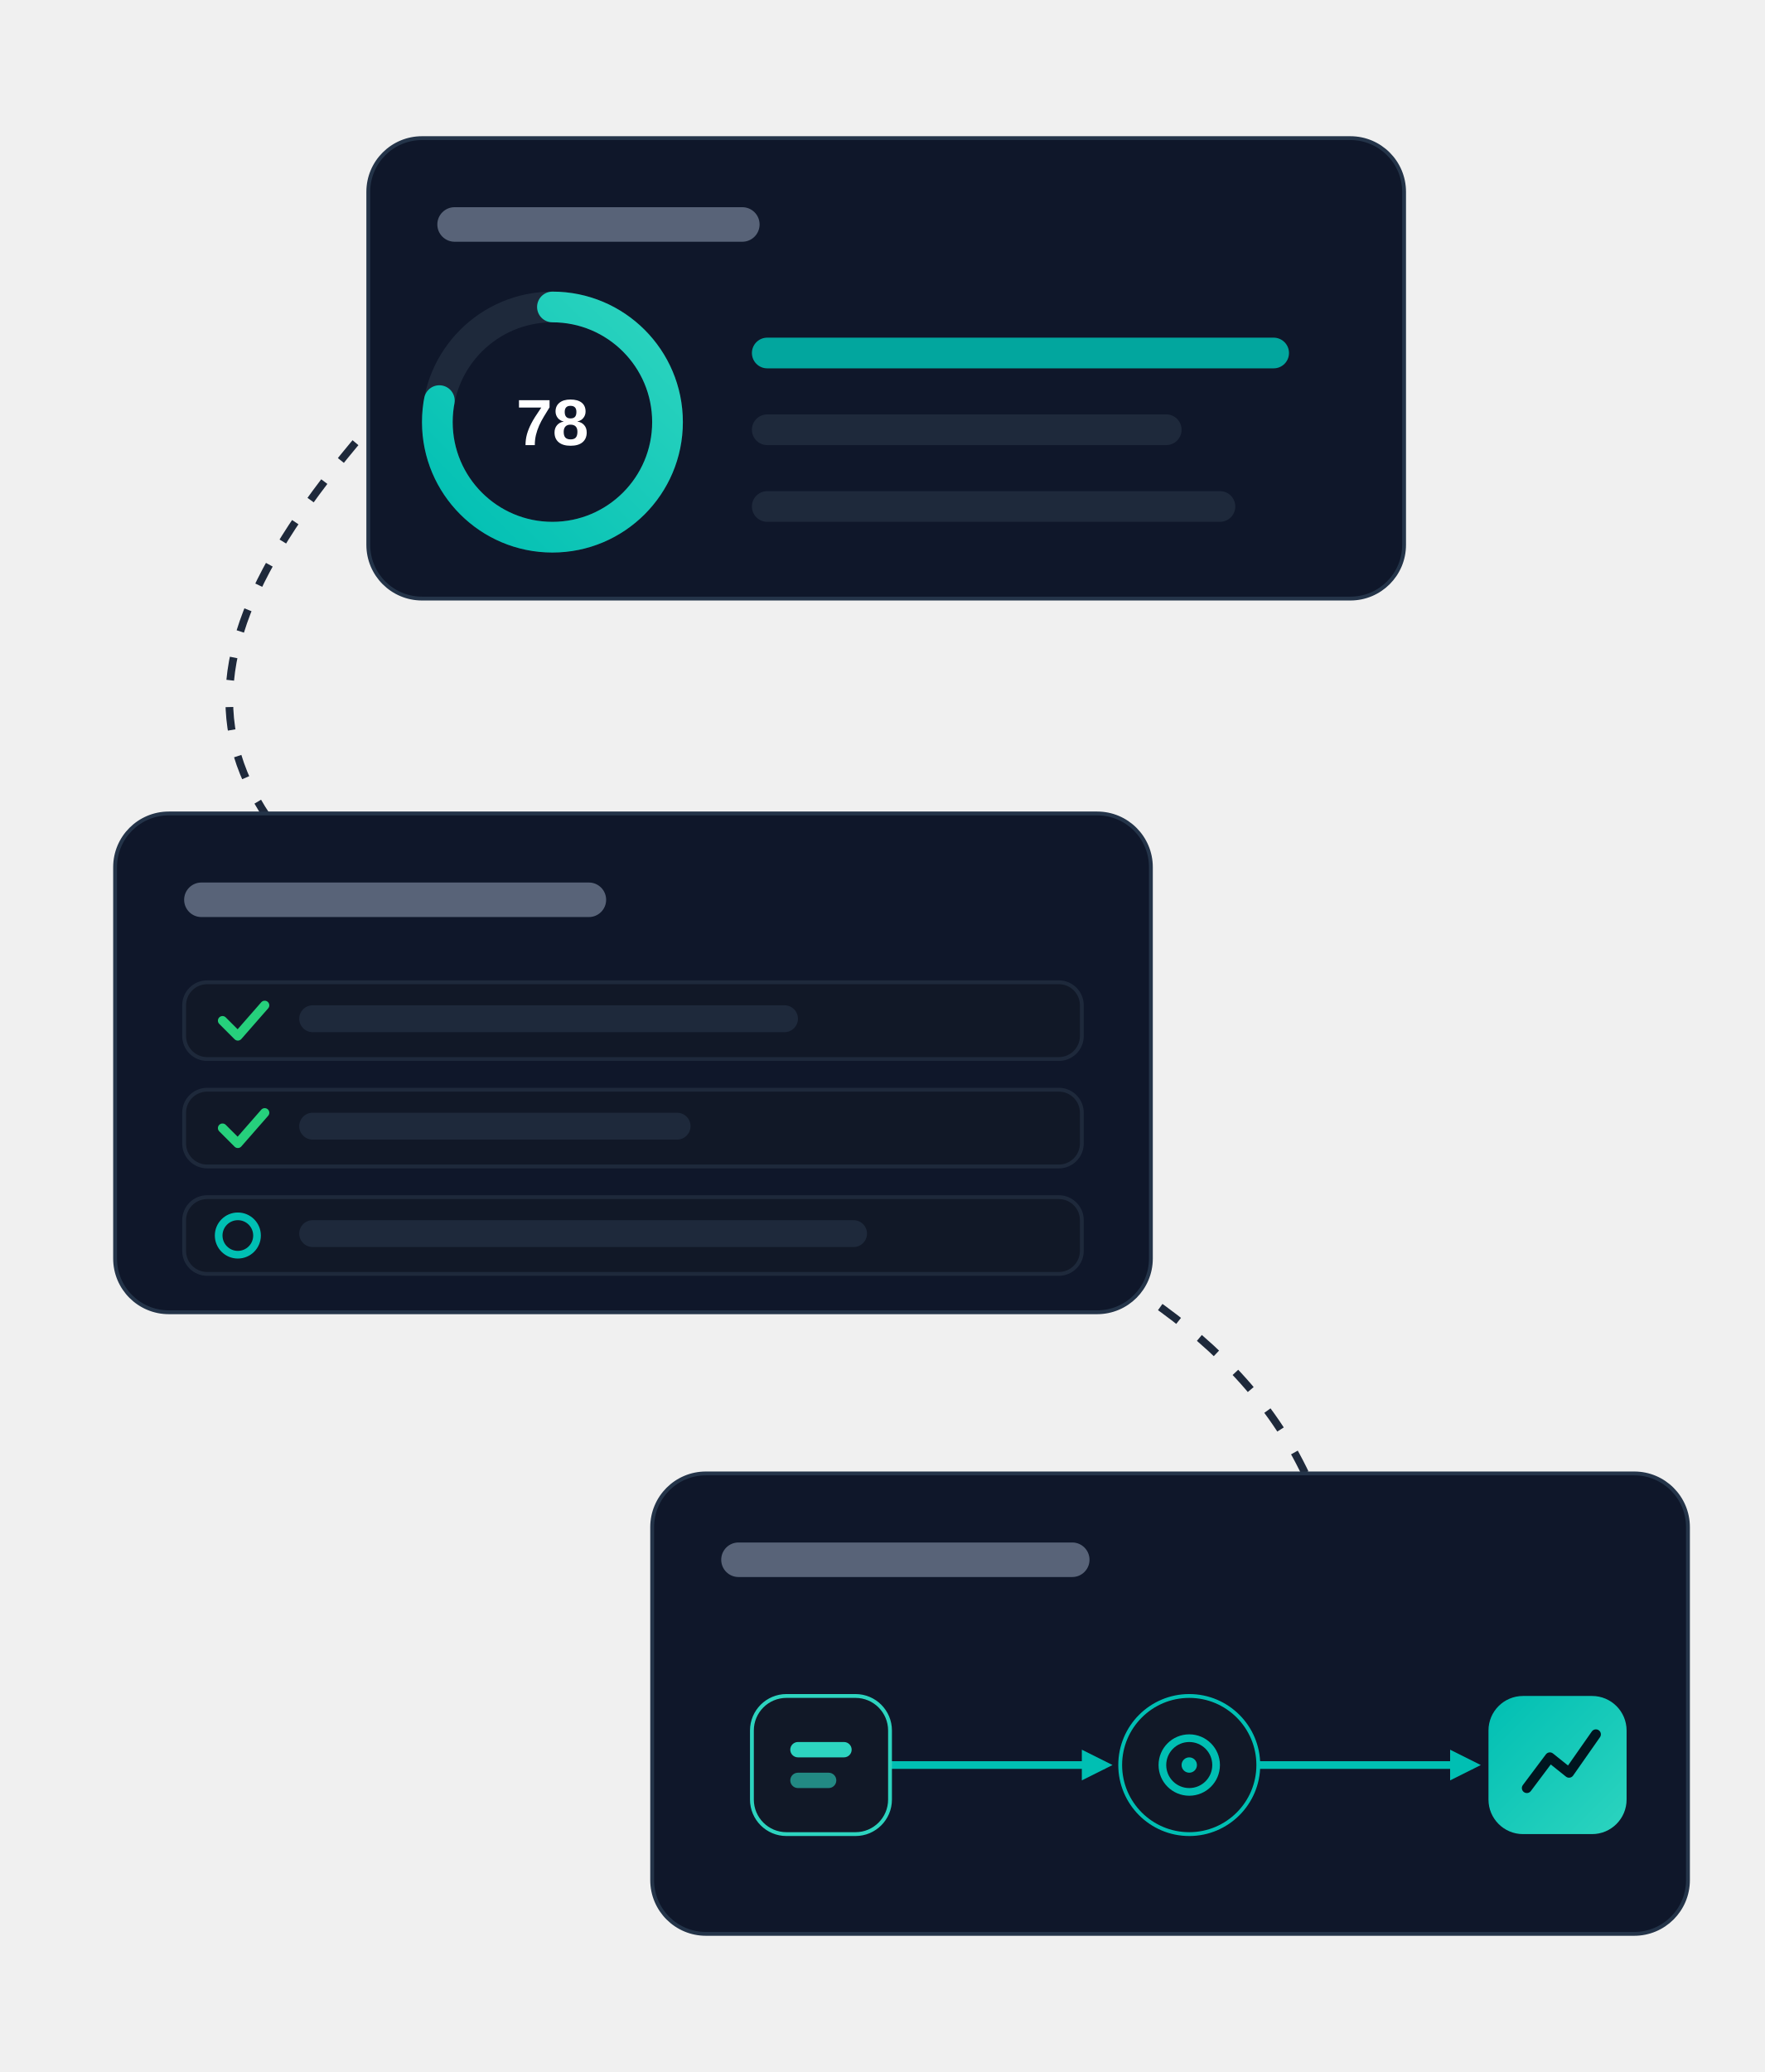
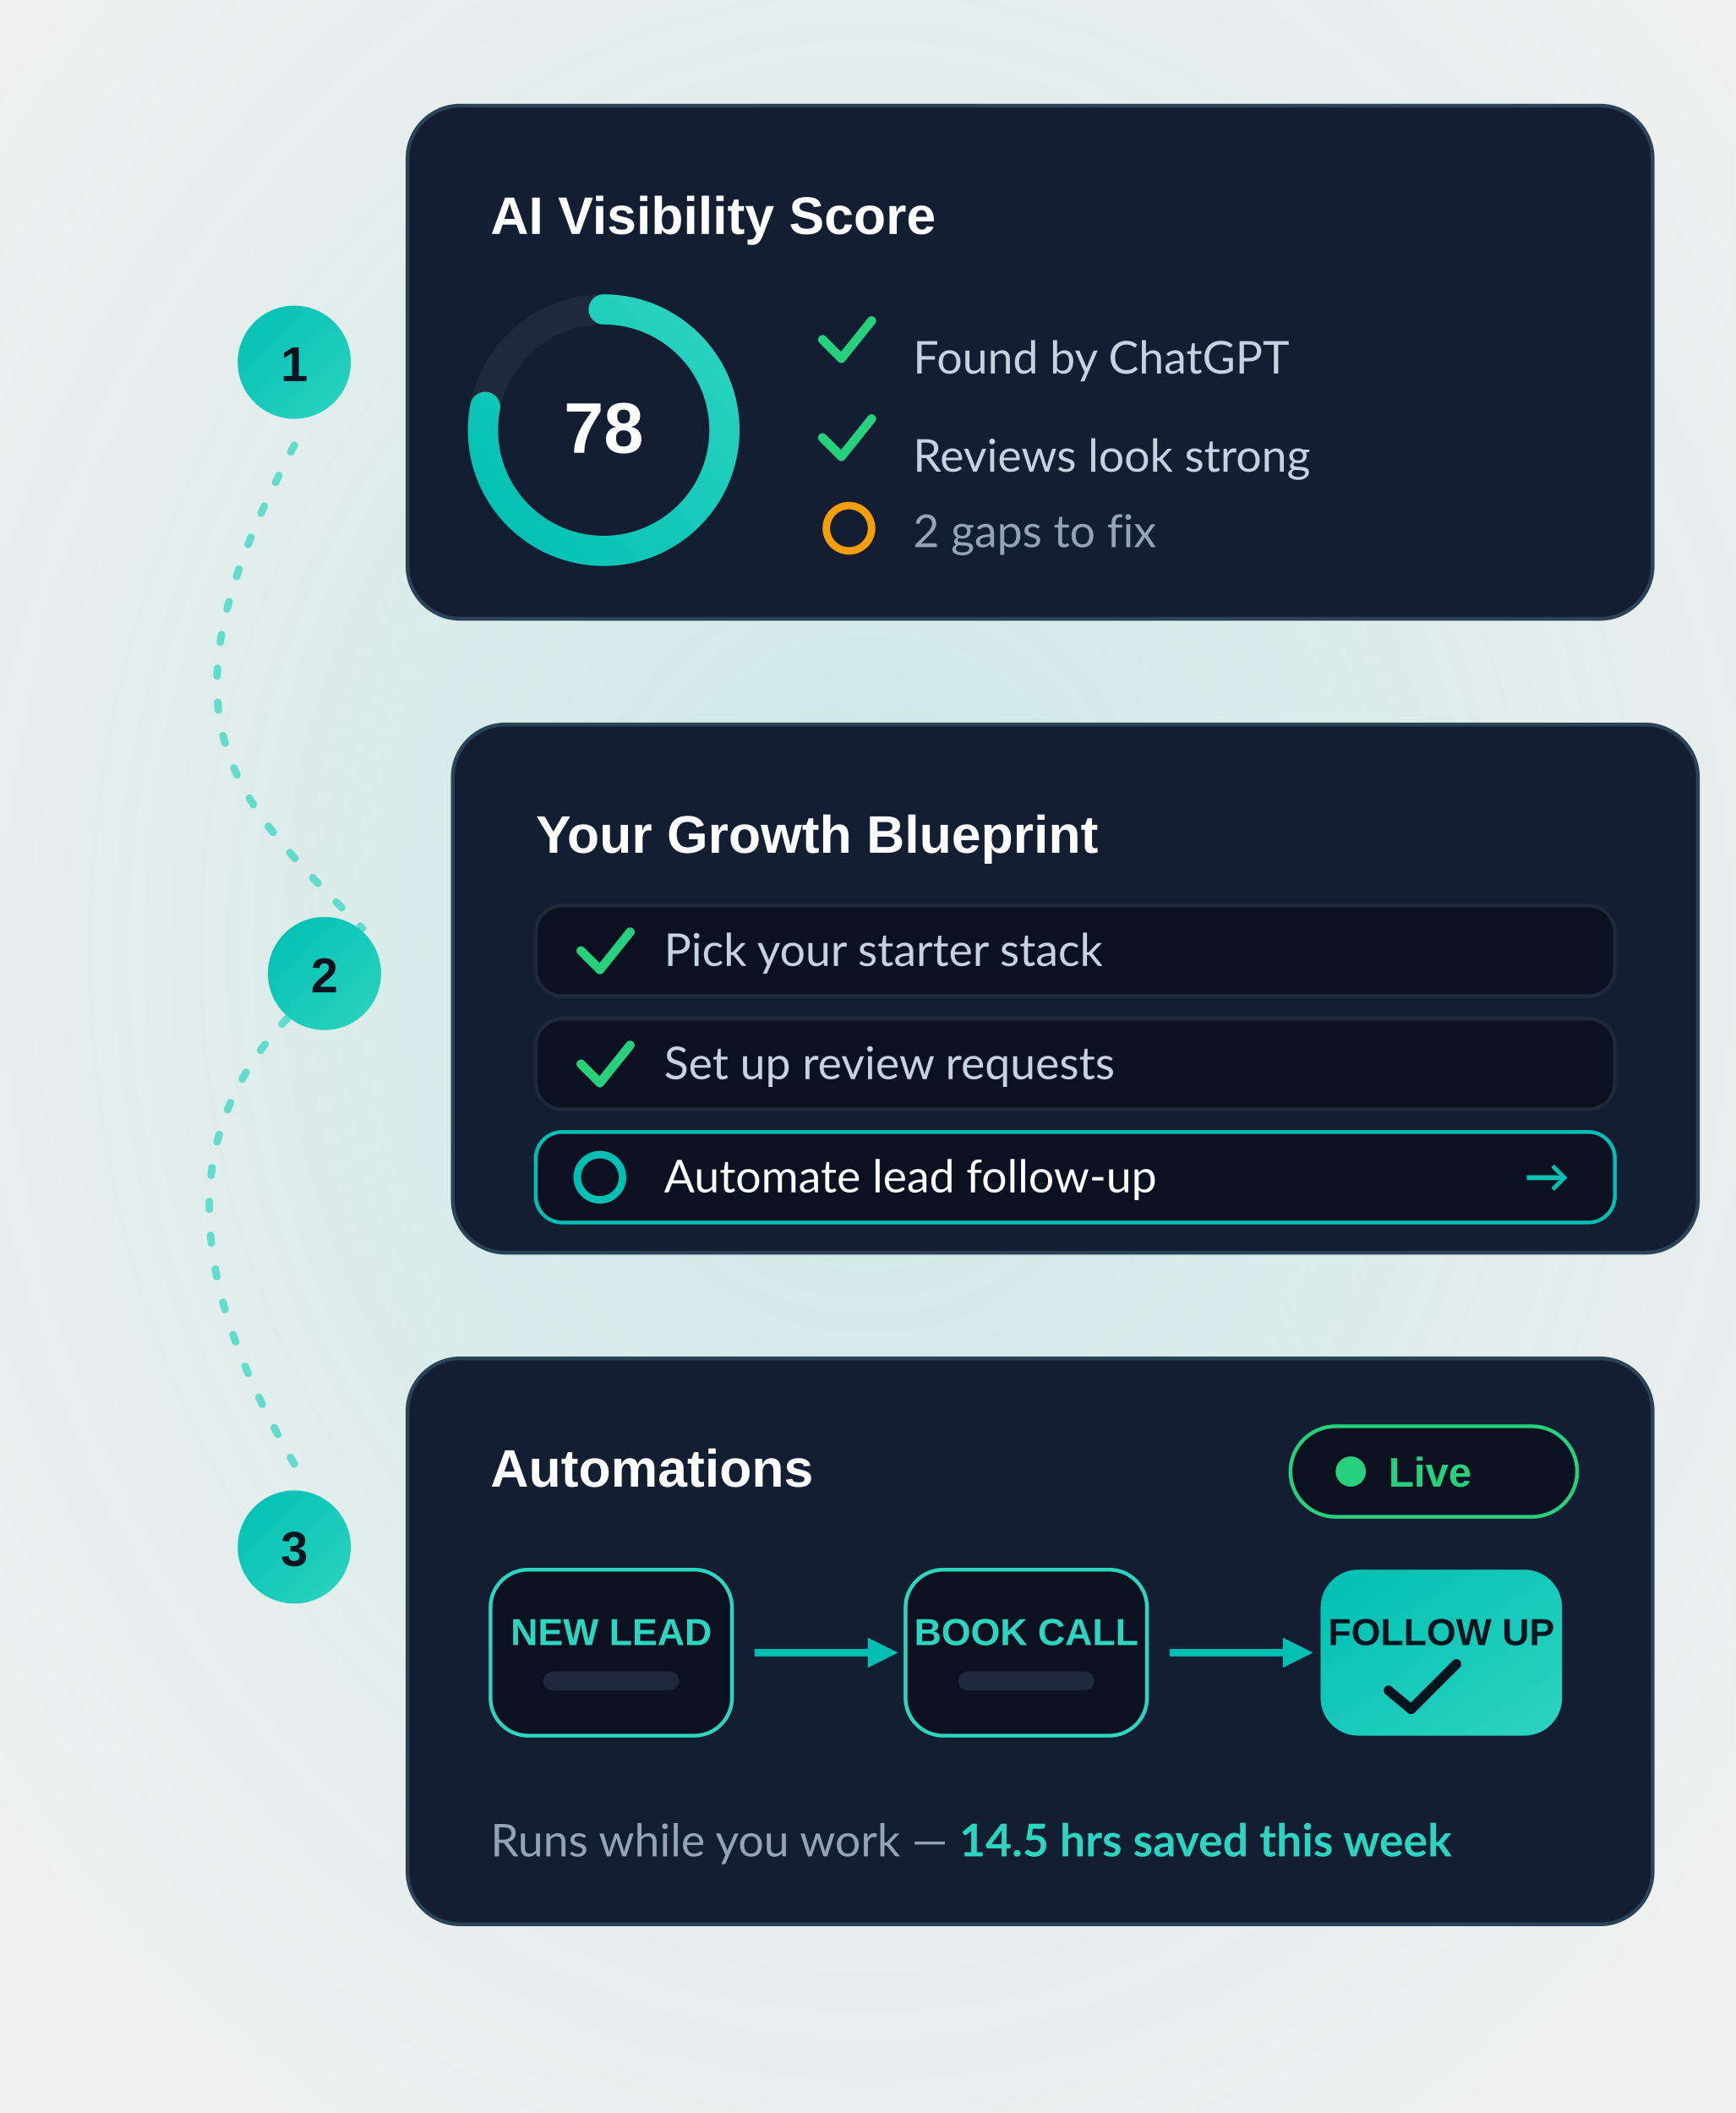
- <svg xmlns="http://www.w3.org/2000/svg" viewBox="0 0 460 540" font-family="Montserrat, 'Segoe UI', Arial, sans-serif" role="img" aria-label="From assessment to automation — how StackFlow works">
+ <svg xmlns="http://www.w3.org/2000/svg" viewBox="0 0 460 560" font-family="Montserrat, 'Segoe UI', Arial, sans-serif" role="img" aria-label="The StackFlow path: check your AI Visibility Score, follow your blueprint, then automations run for you">
  <defs>
    <linearGradient id="fg" x1="0" y1="0" x2="1" y2="1">
      <stop offset="0" stop-color="#00BFB3" />
      <stop offset="1" stop-color="#2DD4BF" />
    </linearGradient>
+     <radialGradient id="glow" cx=".5" cy=".45" r=".65">
+       <stop offset="0" stop-color="#00BFB3" stop-opacity=".16" />
+       <stop offset="1" stop-color="#00BFB3" stop-opacity="0" />
+     </radialGradient>
  </defs>
-   <path d="M110 96 C 40 170, 40 210, 130 262 C 220 310, 340 320, 350 420" fill="none" stroke="#1E293B" stroke-width="2" stroke-dasharray="6 7" />
-   <circle cx="110" cy="96" r="4" fill="#00BFB3" />
-   <circle cx="130" cy="262" r="4" fill="#2DD4BF" />
-   <circle cx="350" cy="420" r="4" fill="#00BFB3" />
-   <g transform="translate(96,36)">
-     <rect width="270" height="120" rx="14" fill="#0F172A" stroke="#243449" />
-     <rect x="18" y="18" width="84" height="9" rx="4.5" fill="#94A3B8" opacity=".55" />
-     <g transform="translate(48,74)">
-       <circle r="30" fill="none" stroke="#1E293B" stroke-width="8" />
-       <circle r="30" fill="none" stroke="url(#fg)" stroke-width="8" stroke-linecap="round" stroke-dasharray="147 188.5" transform="rotate(-90)" />
-       <text y="6" text-anchor="middle" fill="#FFFFFF" font-size="17" font-weight="800">78</text>
+   <rect width="460" height="560" fill="url(#glow)" />
+   <path d="M78 118 C 40 190, 60 210, 96 246 M78 388 C 50 340, 46 300, 78 268" fill="none" stroke="#2DD4BF" stroke-width="2" stroke-dasharray="2 7" stroke-linecap="round" opacity=".7" />
+   <g font-size="13" font-weight="800" text-anchor="middle">
+     <circle cx="78" cy="96" r="15" fill="url(#fg)" />
+     <text x="78" y="101" fill="#00151f">1</text>
+     <circle cx="86" cy="258" r="15" fill="url(#fg)" />
+     <text x="86" y="263" fill="#00151f">2</text>
+     <circle cx="78" cy="410" r="15" fill="url(#fg)" />
+     <text x="78" y="415" fill="#00151f">3</text>
+   </g>
+   <g transform="translate(108,28)">
+     <rect width="330" height="136" rx="14" fill="#131E33" stroke="#2A4358" />
+     <text x="22" y="34" fill="#FFFFFF" font-size="14" font-weight="800">AI Visibility Score</text>
+     <g transform="translate(52,86)">
+       <circle r="32" fill="none" stroke="#1E293B" stroke-width="8" />
+       <circle r="32" fill="none" stroke="url(#fg)" stroke-width="8" stroke-linecap="round" stroke-dasharray="157 201" transform="rotate(-90)" />
+       <text y="6" text-anchor="middle" fill="#FFFFFF" font-size="19" font-weight="800">78</text>
    </g>
-     <g fill="#1E293B">
-       <rect x="100" y="52" width="140" height="8" rx="4" fill="#00BFB3" opacity=".85" />
-       <rect x="100" y="72" width="112" height="8" rx="4" />
-       <rect x="100" y="92" width="126" height="8" rx="4" />
+     <g font-size="12" font-family="Lato, 'Segoe UI', Arial, sans-serif">
+       <path d="M110 62 l5 5 8-10" stroke="#26D07C" stroke-width="2.4" fill="none" stroke-linecap="round" stroke-linejoin="round" />
+       <text x="134" y="71" fill="#C7D2E0">Found by ChatGPT</text>
+       <path d="M110 88 l5 5 8-10" stroke="#26D07C" stroke-width="2.4" fill="none" stroke-linecap="round" stroke-linejoin="round" />
+       <text x="134" y="97" fill="#C7D2E0">Reviews look strong</text>
+       <circle cx="117" cy="112" r="6" fill="none" stroke="#F59E0B" stroke-width="2" />
+       <text x="134" y="117" fill="#94A3B8">2 gaps to fix</text>
    </g>
  </g>
-   <g transform="translate(30,212)">
-     <rect width="270" height="130" rx="14" fill="#0F172A" stroke="#243449" />
-     <rect x="18" y="18" width="110" height="9" rx="4.5" fill="#94A3B8" opacity=".55" />
-     <g transform="translate(18,44)">
-       <rect width="234" height="20" rx="6" fill="#111827" stroke="#1E293B" />
-       <path d="M10 10 l4 4 7-8" stroke="#26D07C" stroke-width="2.4" fill="none" stroke-linecap="round" stroke-linejoin="round" />
-       <rect x="30" y="6" width="130" height="7" rx="3.5" fill="#1E293B" />
-     </g>
-     <g transform="translate(18,72)">
-       <rect width="234" height="20" rx="6" fill="#111827" stroke="#1E293B" />
-       <path d="M10 10 l4 4 7-8" stroke="#26D07C" stroke-width="2.4" fill="none" stroke-linecap="round" stroke-linejoin="round" />
-       <rect x="30" y="6" width="102" height="7" rx="3.5" fill="#1E293B" />
-     </g>
-     <g transform="translate(18,100)">
-       <rect width="234" height="20" rx="6" fill="#111827" stroke="#1E293B" />
-       <circle cx="14" cy="10" r="5" fill="none" stroke="#00BFB3" stroke-width="2" />
-       <rect x="30" y="6" width="148" height="7" rx="3.5" fill="#1E293B" />
+   <g transform="translate(120,192)">
+     <rect width="330" height="140" rx="14" fill="#131E33" stroke="#2A4358" />
+     <text x="22" y="34" fill="#FFFFFF" font-size="14" font-weight="800">Your Growth Blueprint</text>
+     <g font-size="12" font-family="Lato, 'Segoe UI', Arial, sans-serif">
+       <rect x="22" y="48" width="286" height="24" rx="7" fill="#0B1120" stroke="#1E293B" />
+       <path d="M34 60 l5 5 8-10" stroke="#26D07C" stroke-width="2.4" fill="none" stroke-linecap="round" stroke-linejoin="round" />
+       <text x="56" y="64" fill="#C7D2E0">Pick your starter stack</text>
+       <rect x="22" y="78" width="286" height="24" rx="7" fill="#0B1120" stroke="#1E293B" />
+       <path d="M34 90 l5 5 8-10" stroke="#26D07C" stroke-width="2.4" fill="none" stroke-linecap="round" stroke-linejoin="round" />
+       <text x="56" y="94" fill="#C7D2E0">Set up review requests</text>
+       <rect x="22" y="108" width="286" height="24" rx="7" fill="#0B1120" stroke="#00BFB3" />
+       <circle cx="39" cy="120" r="6" fill="none" stroke="#00BFB3" stroke-width="2" />
+       <text x="56" y="124" fill="#FFFFFF">Automate lead follow-up</text>
+       <text x="296" y="124" fill="#00BFB3" text-anchor="end" font-weight="700">→</text>
    </g>
  </g>
-   <g transform="translate(170,384)">
-     <rect width="270" height="120" rx="14" fill="#0F172A" stroke="#243449" />
-     <rect x="18" y="18" width="96" height="9" rx="4.5" fill="#94A3B8" opacity=".55" />
-     <g transform="translate(0,48)">
-       <path d="M62 28 H118 M158 28 H214" stroke="#00BFB3" stroke-width="2" />
-       <path d="M112 24 l8 4 -8 4z" fill="#00BFB3" />
-       <path d="M208 24 l8 4 -8 4z" fill="#00BFB3" />
-       <rect x="26" y="10" width="36" height="36" rx="9" fill="#111827" stroke="#2DD4BF" />
-       <rect x="36" y="22" width="16" height="4" rx="2" fill="#2DD4BF" />
-       <rect x="36" y="30" width="12" height="4" rx="2" fill="#2DD4BF" opacity=".6" />
-       <rect x="122" y="10" width="36" height="36" rx="18" fill="#111827" stroke="#00BFB3" />
-       <circle cx="140" cy="28" r="7" fill="none" stroke="#00BFB3" stroke-width="2" />
-       <circle cx="140" cy="28" r="2" fill="#00BFB3" />
-       <rect x="218" y="10" width="36" height="36" rx="9" fill="url(#fg)" />
-       <path d="M228 34 l6-8 5 4 7-10" stroke="#00151f" stroke-width="2.6" fill="none" stroke-linecap="round" stroke-linejoin="round" />
+   <g transform="translate(108,360)">
+     <rect width="330" height="150" rx="14" fill="#131E33" stroke="#2A4358" />
+     <text x="22" y="34" fill="#FFFFFF" font-size="14" font-weight="800">Automations</text>
+     <rect x="234" y="18" width="76" height="24" rx="12" fill="#0B1120" stroke="#26D07C" />
+     <circle cx="250" cy="30" r="4" fill="#26D07C" />
+     <text x="260" y="34" fill="#26D07C" font-size="11" font-weight="700">Live</text>
+     <g transform="translate(22,56)">
+       <rect width="64" height="44" rx="10" fill="#0B1120" stroke="#2DD4BF" />
+       <text x="32" y="20" text-anchor="middle" fill="#2DD4BF" font-size="10" font-weight="700">NEW LEAD</text>
+       <rect x="14" y="27" width="36" height="5" rx="2.5" fill="#1E293B" />
+       <path d="M70 22 H104" stroke="#00BFB3" stroke-width="2" />
+       <path d="M100 18 l8 4 -8 4z" fill="#00BFB3" />
+       <rect x="110" y="0" width="64" height="44" rx="10" fill="#0B1120" stroke="#2DD4BF" />
+       <text x="142" y="20" text-anchor="middle" fill="#2DD4BF" font-size="10" font-weight="700">BOOK CALL</text>
+       <rect x="124" y="27" width="36" height="5" rx="2.5" fill="#1E293B" />
+       <path d="M180 22 H214" stroke="#00BFB3" stroke-width="2" />
+       <path d="M210 18 l8 4 -8 4z" fill="#00BFB3" />
+       <rect x="220" y="0" width="64" height="44" rx="10" fill="url(#fg)" />
+       <text x="252" y="20" text-anchor="middle" fill="#00151f" font-size="10" font-weight="800">FOLLOW UP</text>
+       <path d="M238 32 l6 5 12-12" stroke="#00151f" stroke-width="2.6" fill="none" stroke-linecap="round" stroke-linejoin="round" />
    </g>
+     <text x="22" y="132" fill="#94A3B8" font-size="12" font-family="Lato, 'Segoe UI', Arial, sans-serif">Runs while you work — <tspan fill="#2DD4BF" font-weight="700">14.5 hrs saved this week</tspan>
+     </text>
  </g>
</svg>
